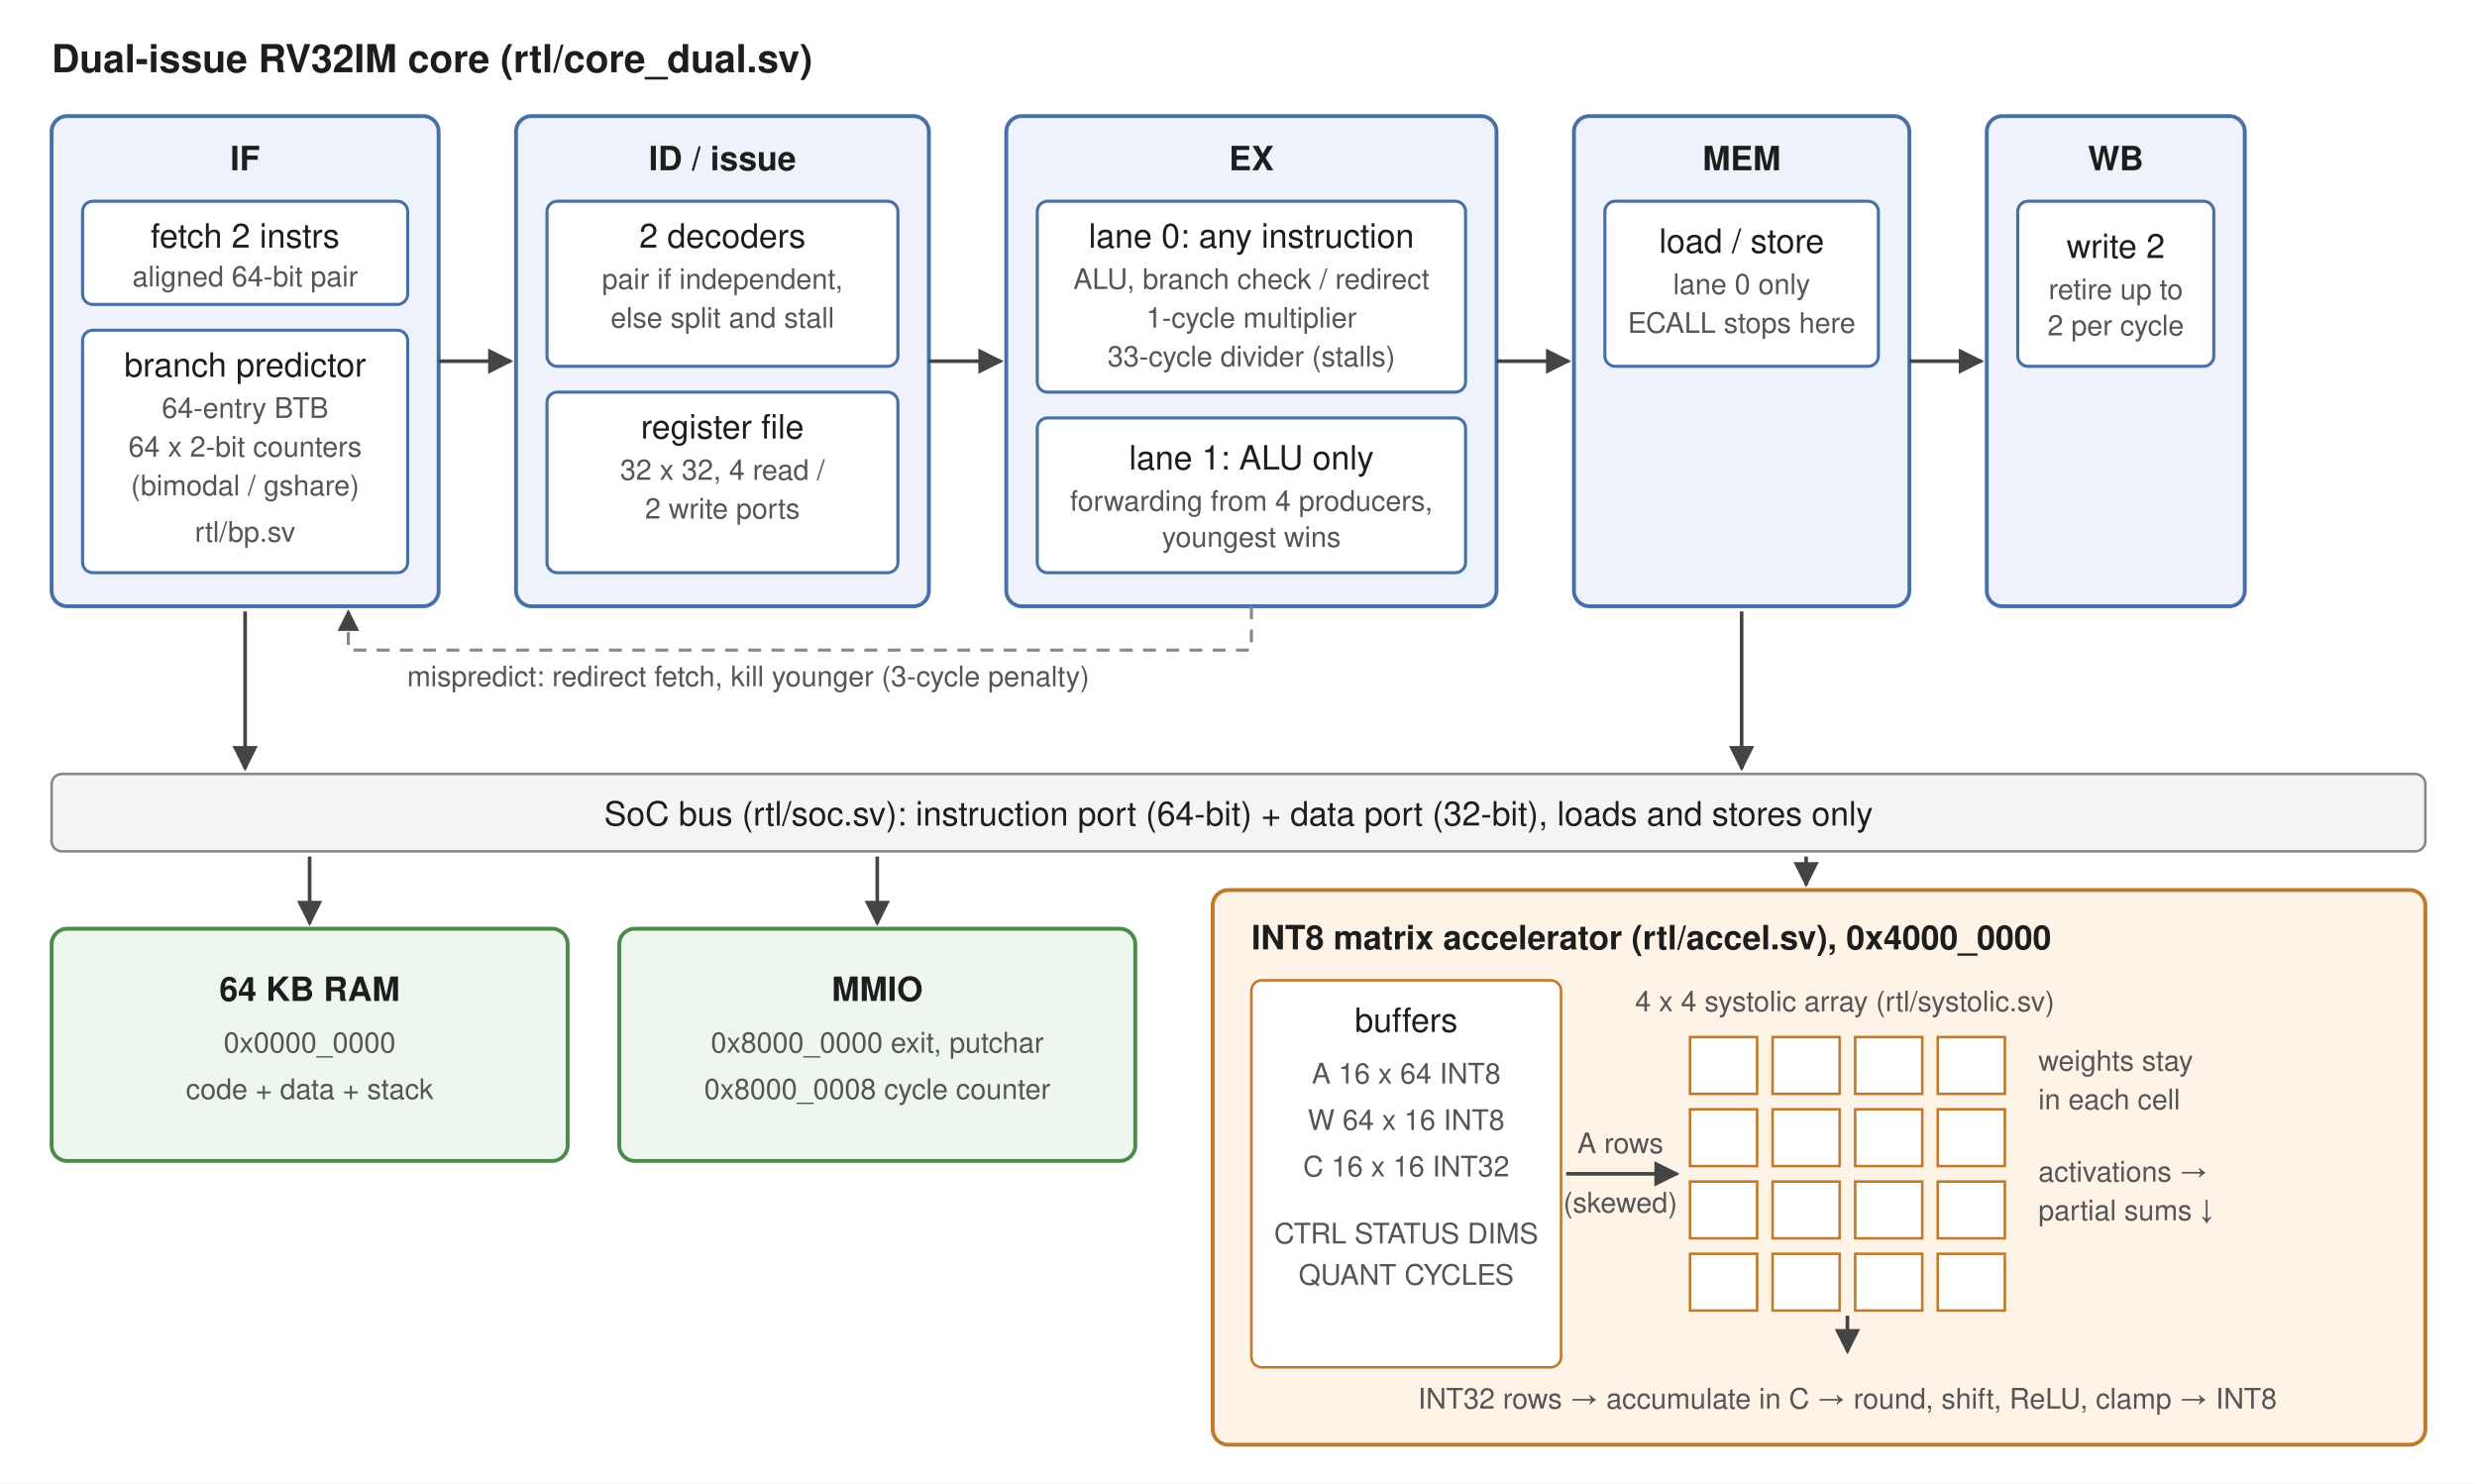
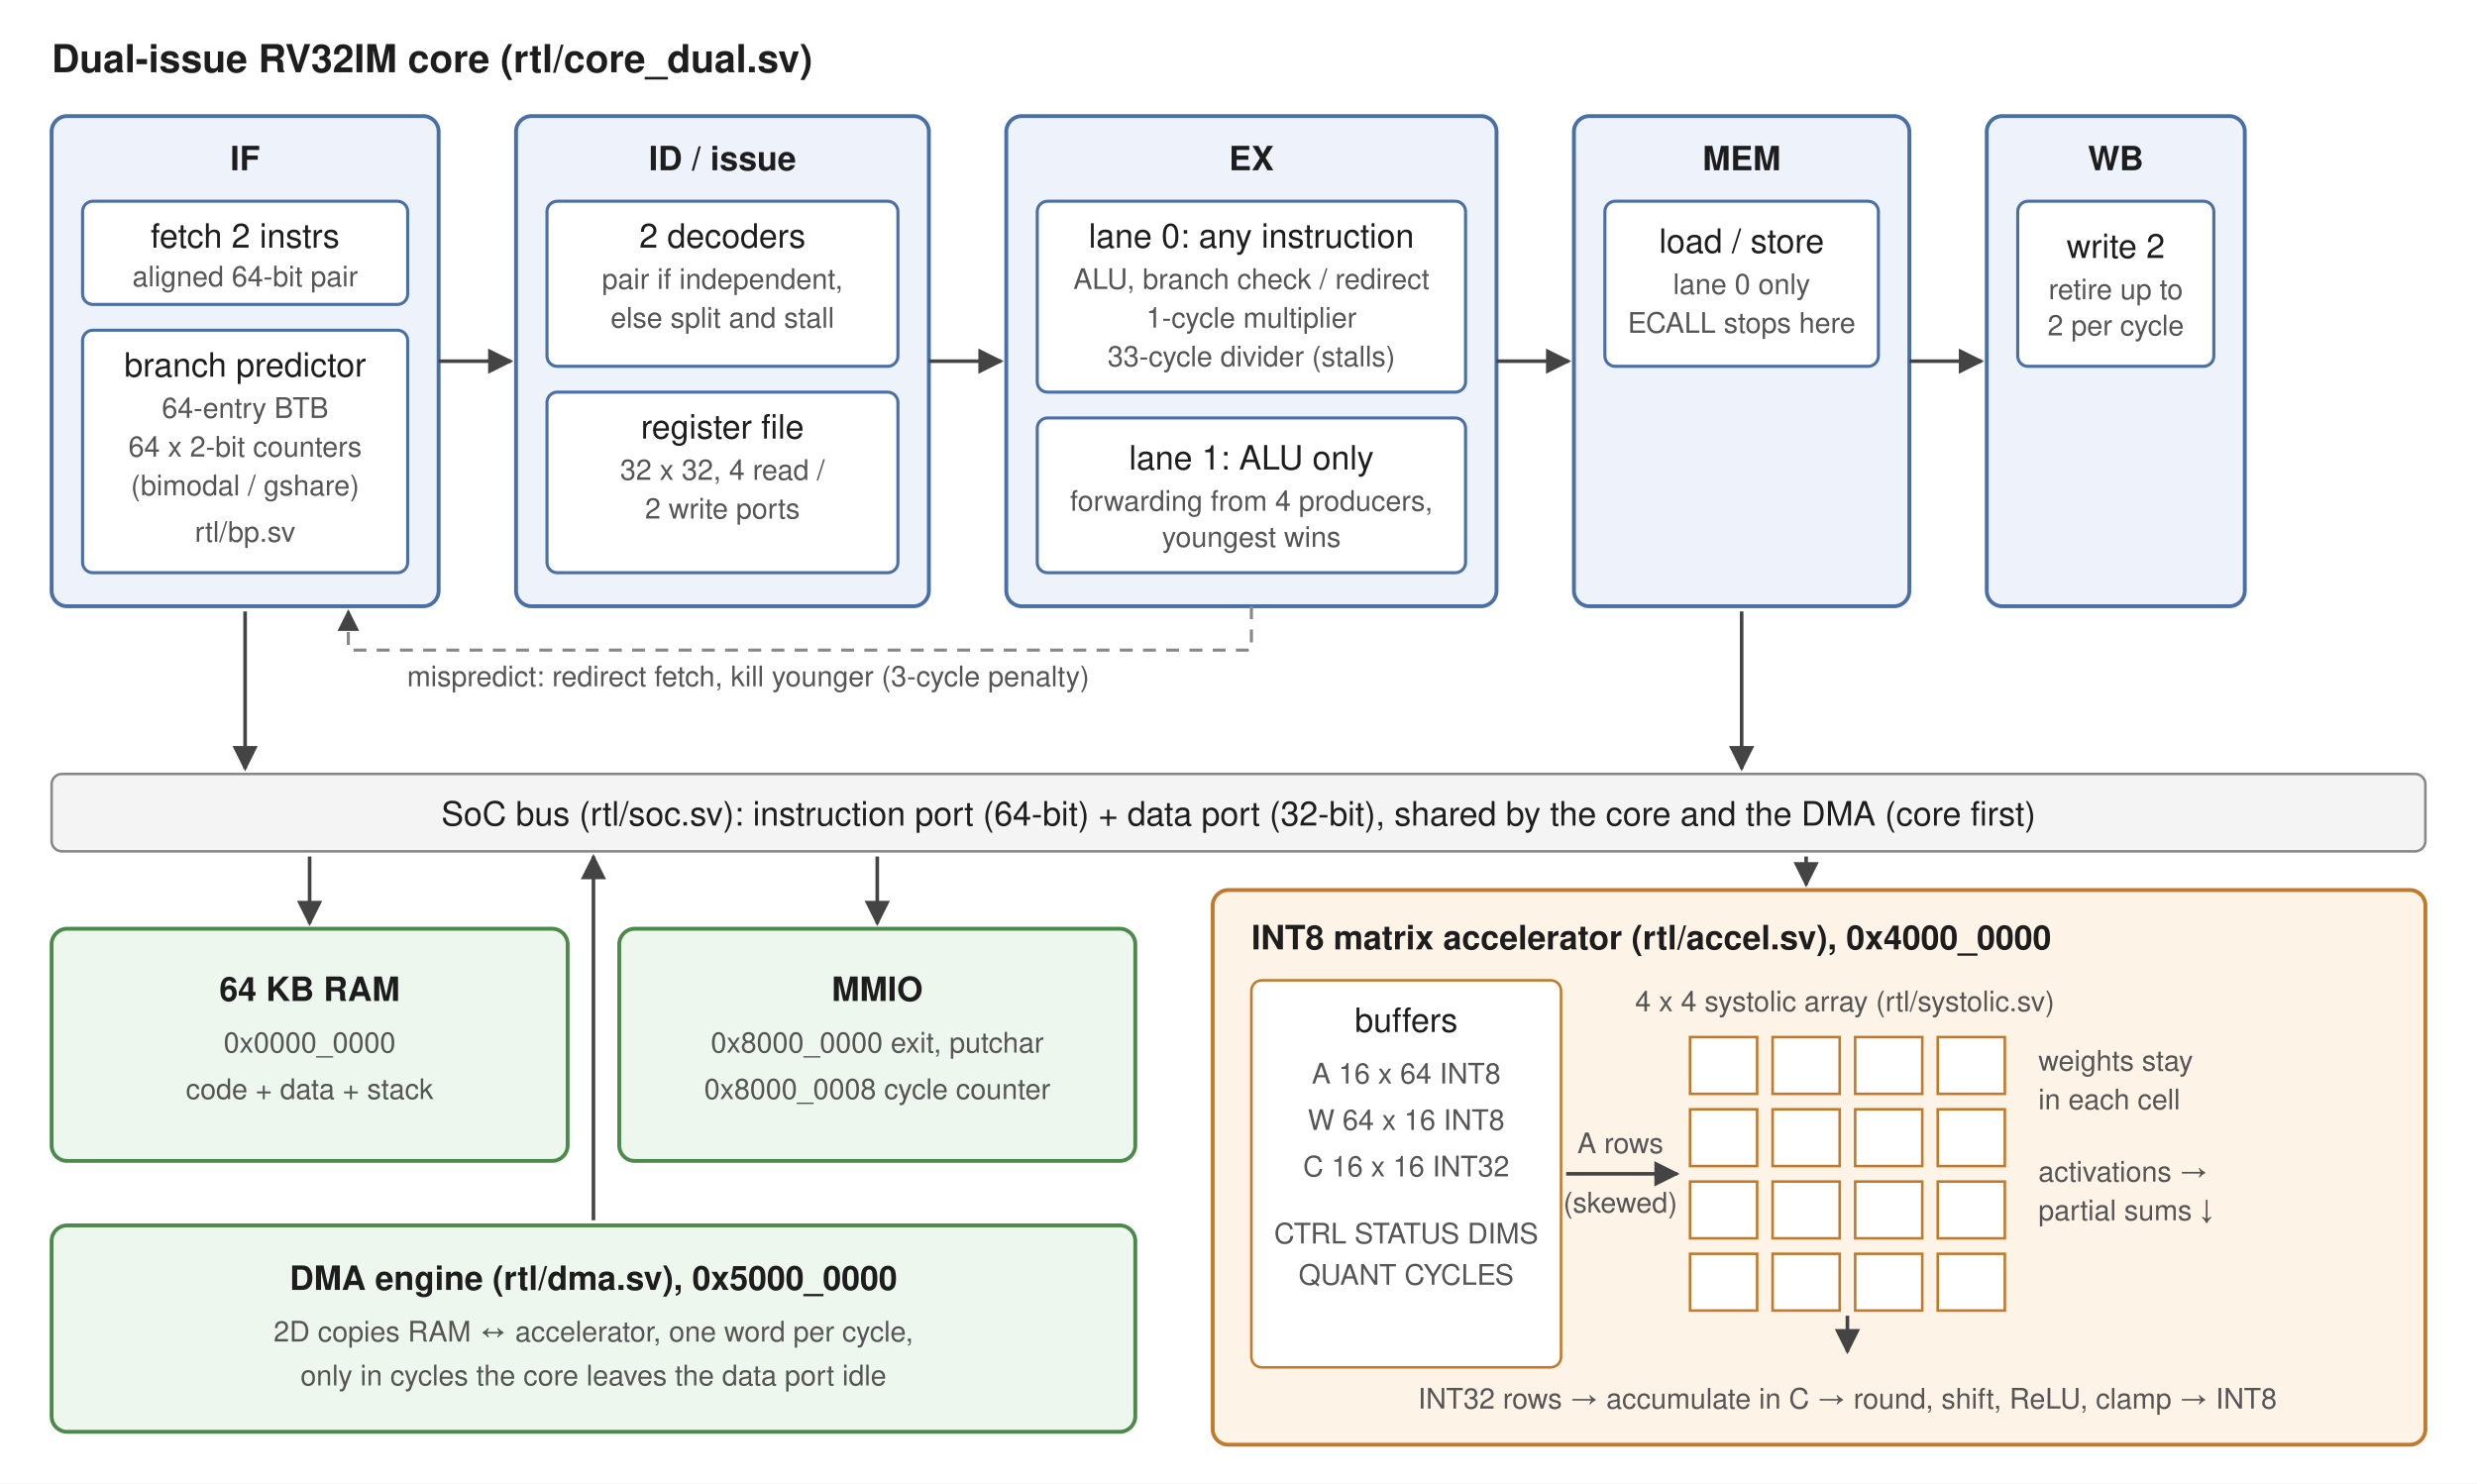
<svg xmlns="http://www.w3.org/2000/svg" viewBox="0 0 960 575" width="960" height="575" font-family="Helvetica, Arial, sans-serif" font-size="13">
  <defs>
    <marker id="a" viewBox="0 0 10 10" refX="9" refY="5" markerWidth="7" markerHeight="7" orient="auto-start-reverse">
      <path d="M0,0 L10,5 L0,10 z" fill="#444" />
    </marker>
    <style>
      .stage { fill: #eef3fb; stroke: #4a6fa5; stroke-width: 1.5; }
      .unit  { fill: #ffffff; stroke: #4a6fa5; stroke-width: 1.2; }
      .acc   { fill: #fdf3e7; stroke: #c07a2c; stroke-width: 1.5; }
      .pe    { fill: #ffffff; stroke: #c07a2c; stroke-width: 1; }
      .mem   { fill: #eef7ee; stroke: #4c8a4c; stroke-width: 1.5; }
      .t     { fill: #1d1d1d; }
      .s     { fill: #555; font-size: 11px; }
      .h     { fill: #1d1d1d; font-size: 15px; font-weight: bold; }
      .w     { stroke: #444; stroke-width: 1.4; fill: none; marker-end: url(#a); }
      .wd    { stroke: #888; stroke-width: 1.2; fill: none; stroke-dasharray: 5 4; marker-end: url(#a); }
    </style>
  </defs>
  <rect width="960" height="575" fill="#ffffff" />
  <text x="20" y="28" class="h">Dual-issue RV32IM core (rtl/core_dual.sv)</text>
  <rect x="20" y="45" width="150" height="190" rx="6" class="stage" />
  <text x="95" y="66" text-anchor="middle" class="t" font-weight="bold">IF</text>
  <rect x="32" y="78" width="126" height="40" rx="4" class="unit" />
  <text x="95" y="96" text-anchor="middle" class="t">fetch 2 instrs</text>
  <text x="95" y="111" text-anchor="middle" class="s">aligned 64-bit pair</text>
  <rect x="32" y="128" width="126" height="94" rx="4" class="unit" />
  <text x="95" y="146" text-anchor="middle" class="t">branch predictor</text>
  <text x="95" y="162" text-anchor="middle" class="s">64-entry BTB</text>
  <text x="95" y="177" text-anchor="middle" class="s">64 x 2-bit counters</text>
  <text x="95" y="192" text-anchor="middle" class="s">(bimodal / gshare)</text>
  <text x="95" y="210" text-anchor="middle" class="s">rtl/bp.sv</text>
  <rect x="200" y="45" width="160" height="190" rx="6" class="stage" />
  <text x="280" y="66" text-anchor="middle" class="t" font-weight="bold">ID / issue</text>
  <rect x="212" y="78" width="136" height="64" rx="4" class="unit" />
  <text x="280" y="96" text-anchor="middle" class="t">2 decoders</text>
  <text x="280" y="112" text-anchor="middle" class="s">pair if independent,</text>
  <text x="280" y="127" text-anchor="middle" class="s">else split and stall</text>
  <rect x="212" y="152" width="136" height="70" rx="4" class="unit" />
  <text x="280" y="170" text-anchor="middle" class="t">register file</text>
  <text x="280" y="186" text-anchor="middle" class="s">32 x 32, 4 read /</text>
  <text x="280" y="201" text-anchor="middle" class="s">2 write ports</text>
  <rect x="390" y="45" width="190" height="190" rx="6" class="stage" />
  <text x="485" y="66" text-anchor="middle" class="t" font-weight="bold">EX</text>
  <rect x="402" y="78" width="166" height="74" rx="4" class="unit" />
  <text x="485" y="96" text-anchor="middle" class="t">lane 0: any instruction</text>
  <text x="485" y="112" text-anchor="middle" class="s">ALU, branch check / redirect</text>
  <text x="485" y="127" text-anchor="middle" class="s">1-cycle multiplier</text>
  <text x="485" y="142" text-anchor="middle" class="s">33-cycle divider (stalls)</text>
  <rect x="402" y="162" width="166" height="60" rx="4" class="unit" />
  <text x="485" y="182" text-anchor="middle" class="t">lane 1: ALU only</text>
  <text x="485" y="198" text-anchor="middle" class="s">forwarding from 4 producers,</text>
  <text x="485" y="212" text-anchor="middle" class="s">youngest wins</text>
  <rect x="610" y="45" width="130" height="190" rx="6" class="stage" />
  <text x="675" y="66" text-anchor="middle" class="t" font-weight="bold">MEM</text>
  <rect x="622" y="78" width="106" height="64" rx="4" class="unit" />
  <text x="675" y="98" text-anchor="middle" class="t">load / store</text>
  <text x="675" y="114" text-anchor="middle" class="s">lane 0 only</text>
  <text x="675" y="129" text-anchor="middle" class="s">ECALL stops here</text>
  <rect x="770" y="45" width="100" height="190" rx="6" class="stage" />
  <text x="820" y="66" text-anchor="middle" class="t" font-weight="bold">WB</text>
  <rect x="782" y="78" width="76" height="64" rx="4" class="unit" />
  <text x="820" y="100" text-anchor="middle" class="t">write 2</text>
  <text x="820" y="116" text-anchor="middle" class="s">retire up to</text>
  <text x="820" y="130" text-anchor="middle" class="s">2 per cycle</text>
  <path d="M170,140 L198,140" class="w" />
  <path d="M360,140 L388,140" class="w" />
  <path d="M580,140 L608,140" class="w" />
  <path d="M740,140 L768,140" class="w" />
  <path d="M485,235 L485,252 L135,252 L135,237" class="wd" />
  <text x="290" y="266" text-anchor="middle" class="s">mispredict: redirect fetch, kill younger (3-cycle penalty)</text>
  <rect x="20" y="300" width="920" height="30" rx="4" fill="#f4f4f4" stroke="#888" />
-   <text x="480" y="320" text-anchor="middle" class="t">SoC bus (rtl/soc.sv): instruction port (64-bit) + data port (32-bit), loads and stores only</text>
+   <text x="480" y="320" text-anchor="middle" class="t">SoC bus (rtl/soc.sv): instruction port (64-bit) + data port (32-bit), shared by the core and the DMA (core first)</text>
  <path d="M95,237 L95,298" class="w" />
  <path d="M675,237 L675,298" class="w" />
  <rect x="20" y="360" width="200" height="90" rx="6" class="mem" />
  <text x="120" y="388" text-anchor="middle" class="t" font-weight="bold">64 KB RAM</text>
  <text x="120" y="408" text-anchor="middle" class="s">0x0000_0000</text>
  <text x="120" y="426" text-anchor="middle" class="s">code + data + stack</text>
  <path d="M120,332 L120,358" class="w" />
  <rect x="240" y="360" width="200" height="90" rx="6" class="mem" />
  <text x="340" y="388" text-anchor="middle" class="t" font-weight="bold">MMIO</text>
  <text x="340" y="408" text-anchor="middle" class="s">0x8000_0000 exit, putchar</text>
  <text x="340" y="426" text-anchor="middle" class="s">0x8000_0008 cycle counter</text>
  <path d="M340,332 L340,358" class="w" />
+   <rect x="20" y="475" width="420" height="80" rx="6" class="mem" />
+   <text x="230" y="500" text-anchor="middle" class="t" font-weight="bold">DMA engine (rtl/dma.sv), 0x5000_0000</text>
+   <text x="230" y="520" text-anchor="middle" class="s">2D copies RAM ↔ accelerator, one word per cycle,</text>
+   <text x="230" y="537" text-anchor="middle" class="s">only in cycles the core leaves the data port idle</text>
+   <path d="M230,473 L230,332" class="w" />
  <rect x="470" y="345" width="470" height="215" rx="6" class="acc" />
  <text x="485" y="368" class="t" font-weight="bold">INT8 matrix accelerator (rtl/accel.sv), 0x4000_0000</text>
  <path d="M700,332 L700,343" class="w" />
  <rect x="485" y="380" width="120" height="150" rx="4" class="pe" />
  <text x="545" y="400" text-anchor="middle" class="t">buffers</text>
  <text x="545" y="420" text-anchor="middle" class="s">A  16 x 64 INT8</text>
  <text x="545" y="438" text-anchor="middle" class="s">W  64 x 16 INT8</text>
  <text x="545" y="456" text-anchor="middle" class="s">C  16 x 16 INT32</text>
  <text x="545" y="482" text-anchor="middle" class="s">CTRL STATUS DIMS</text>
  <text x="545" y="498" text-anchor="middle" class="s">QUANT CYCLES</text>
  <text x="715" y="392" text-anchor="middle" class="s">4 x 4 systolic array (rtl/systolic.sv)</text>
  <g>
    <rect x="655" y="402" width="26" height="22" class="pe" />
    <rect x="687" y="402" width="26" height="22" class="pe" />
    <rect x="719" y="402" width="26" height="22" class="pe" />
    <rect x="751" y="402" width="26" height="22" class="pe" />
    <rect x="655" y="430" width="26" height="22" class="pe" />
    <rect x="687" y="430" width="26" height="22" class="pe" />
    <rect x="719" y="430" width="26" height="22" class="pe" />
    <rect x="751" y="430" width="26" height="22" class="pe" />
    <rect x="655" y="458" width="26" height="22" class="pe" />
    <rect x="687" y="458" width="26" height="22" class="pe" />
    <rect x="719" y="458" width="26" height="22" class="pe" />
    <rect x="751" y="458" width="26" height="22" class="pe" />
    <rect x="655" y="486" width="26" height="22" class="pe" />
    <rect x="687" y="486" width="26" height="22" class="pe" />
    <rect x="719" y="486" width="26" height="22" class="pe" />
    <rect x="751" y="486" width="26" height="22" class="pe" />
  </g>
  <path d="M607,455 L650,455" class="w" />
  <text x="628" y="447" text-anchor="middle" class="s">A rows</text>
  <text x="628" y="470" text-anchor="middle" class="s">(skewed)</text>
  <path d="M716,510 L716,524" class="w" />
  <text x="790" y="415" class="s">weights stay</text>
  <text x="790" y="430" class="s">in each cell</text>
  <text x="790" y="458" class="s">activations →</text>
  <text x="790" y="473" class="s">partial sums ↓</text>
  <text x="716" y="546" text-anchor="middle" class="s">INT32 rows → accumulate in C → round, shift, ReLU, clamp → INT8</text>
</svg>
